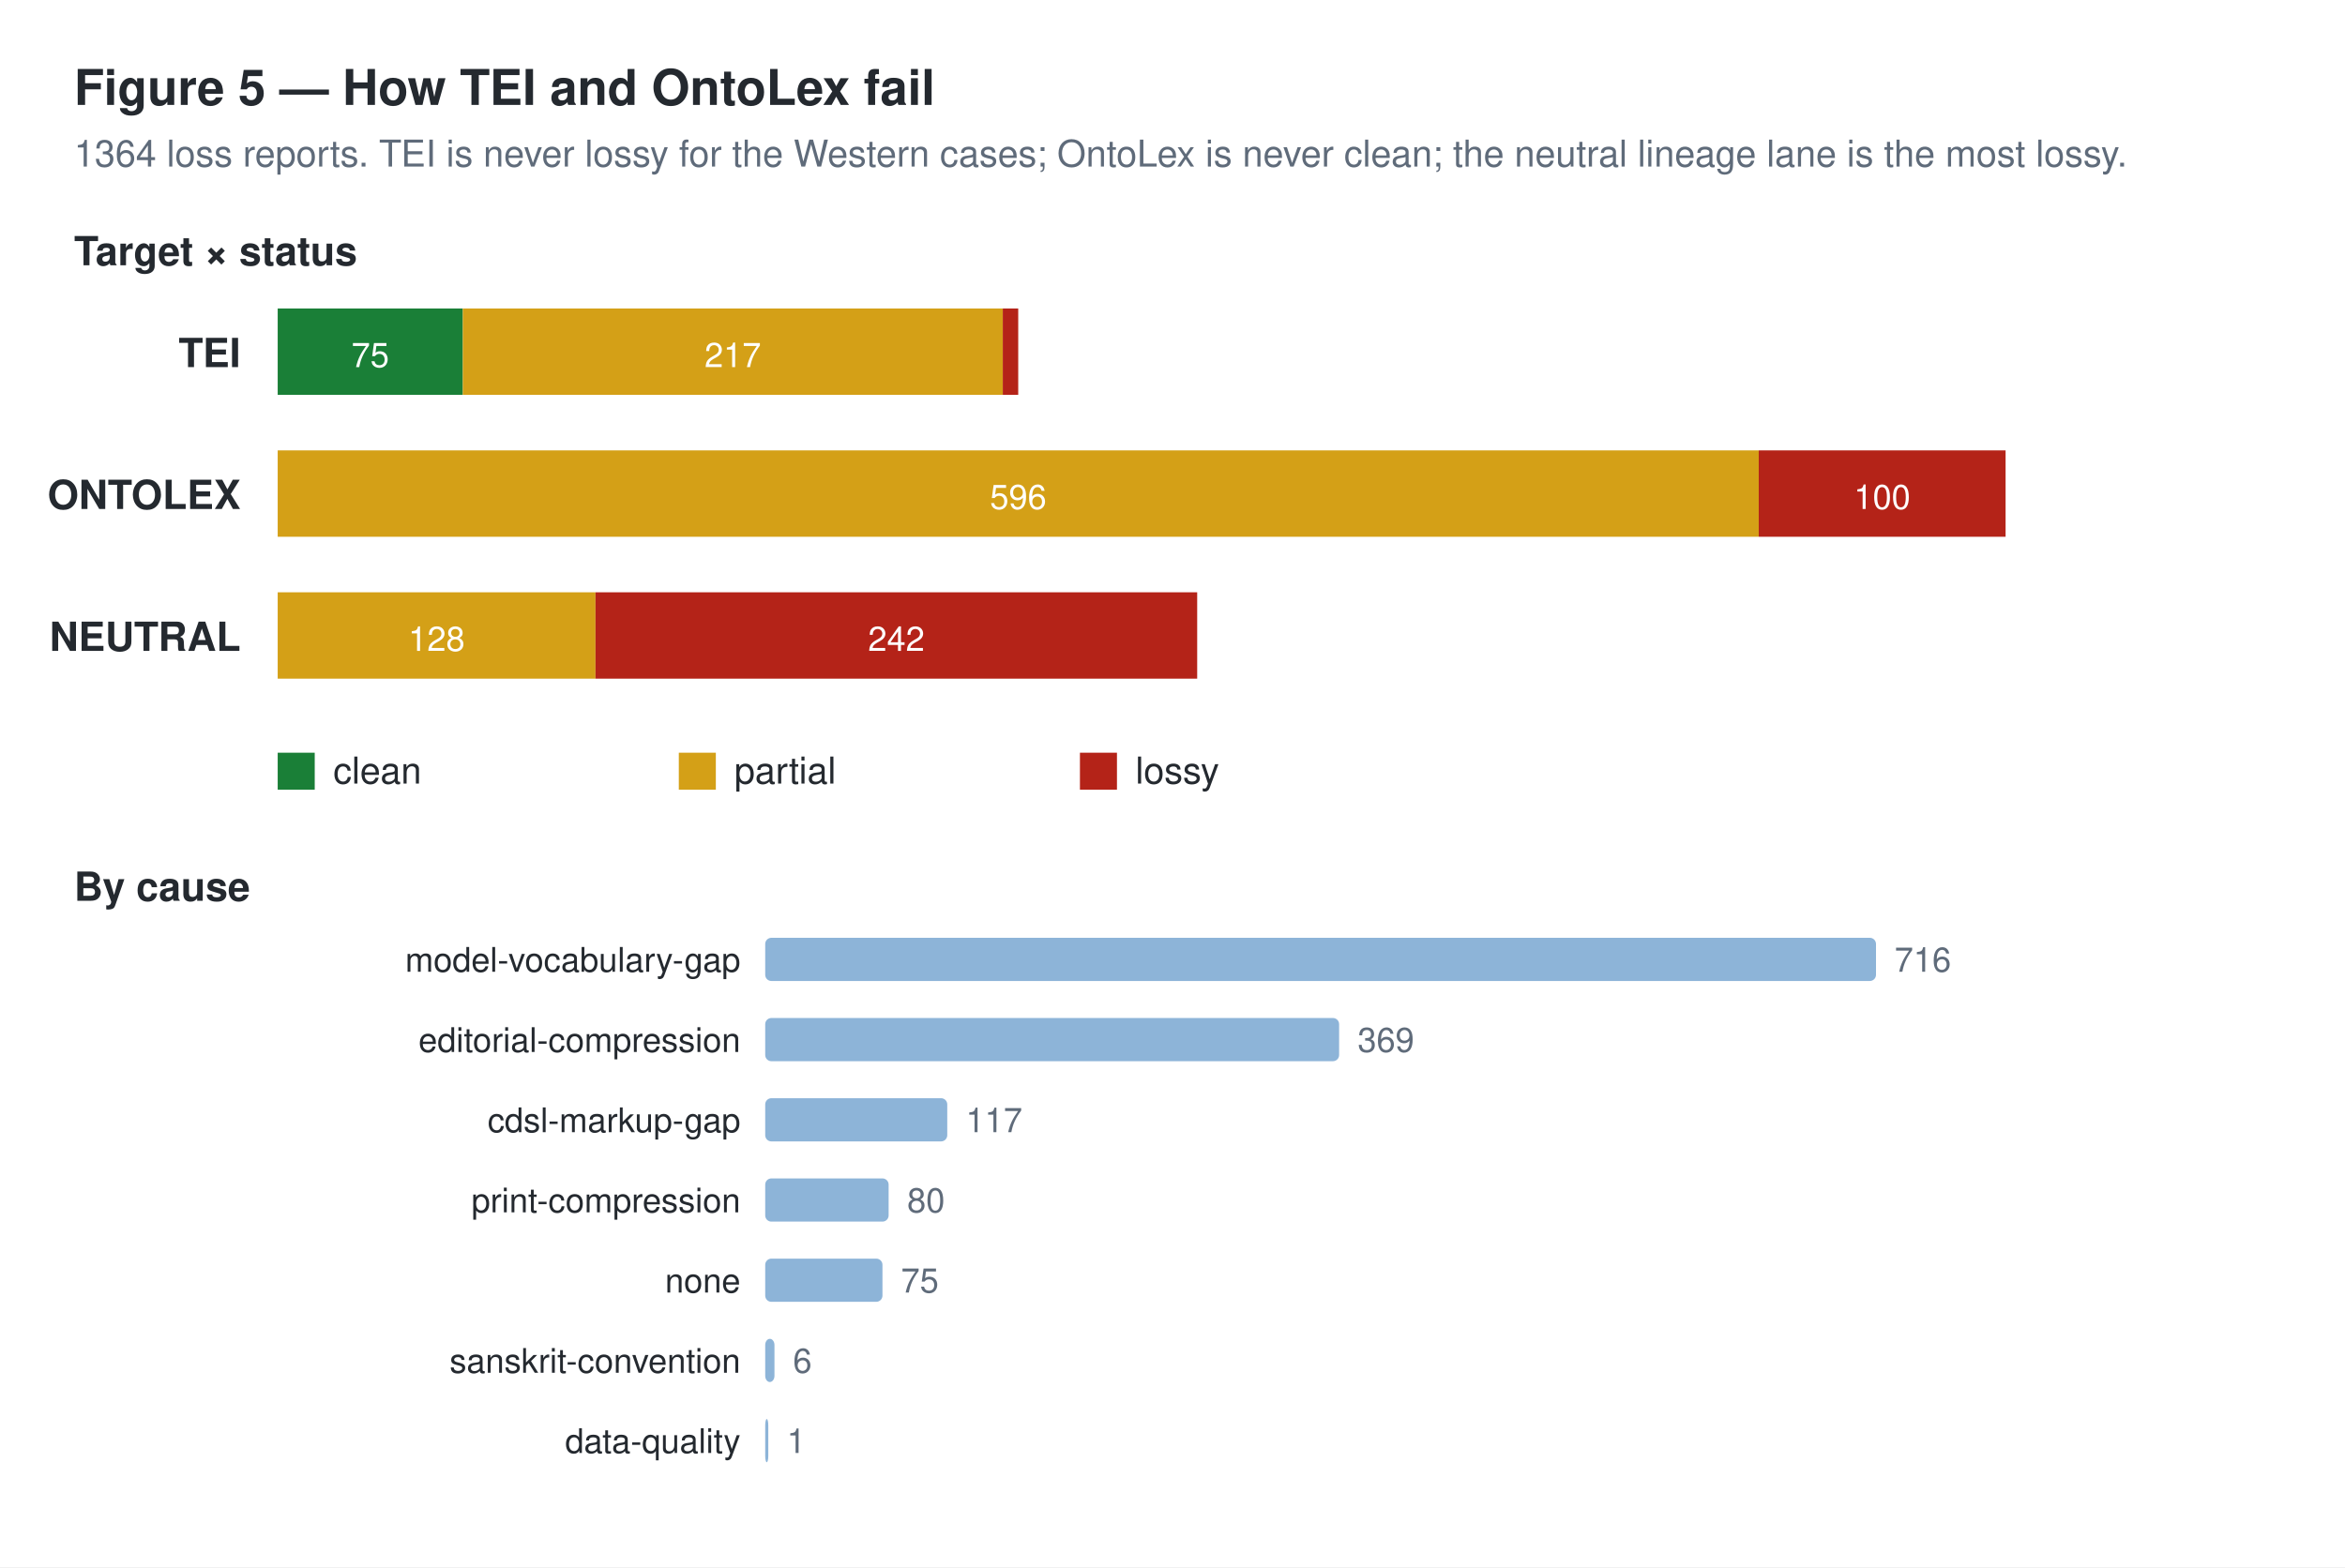
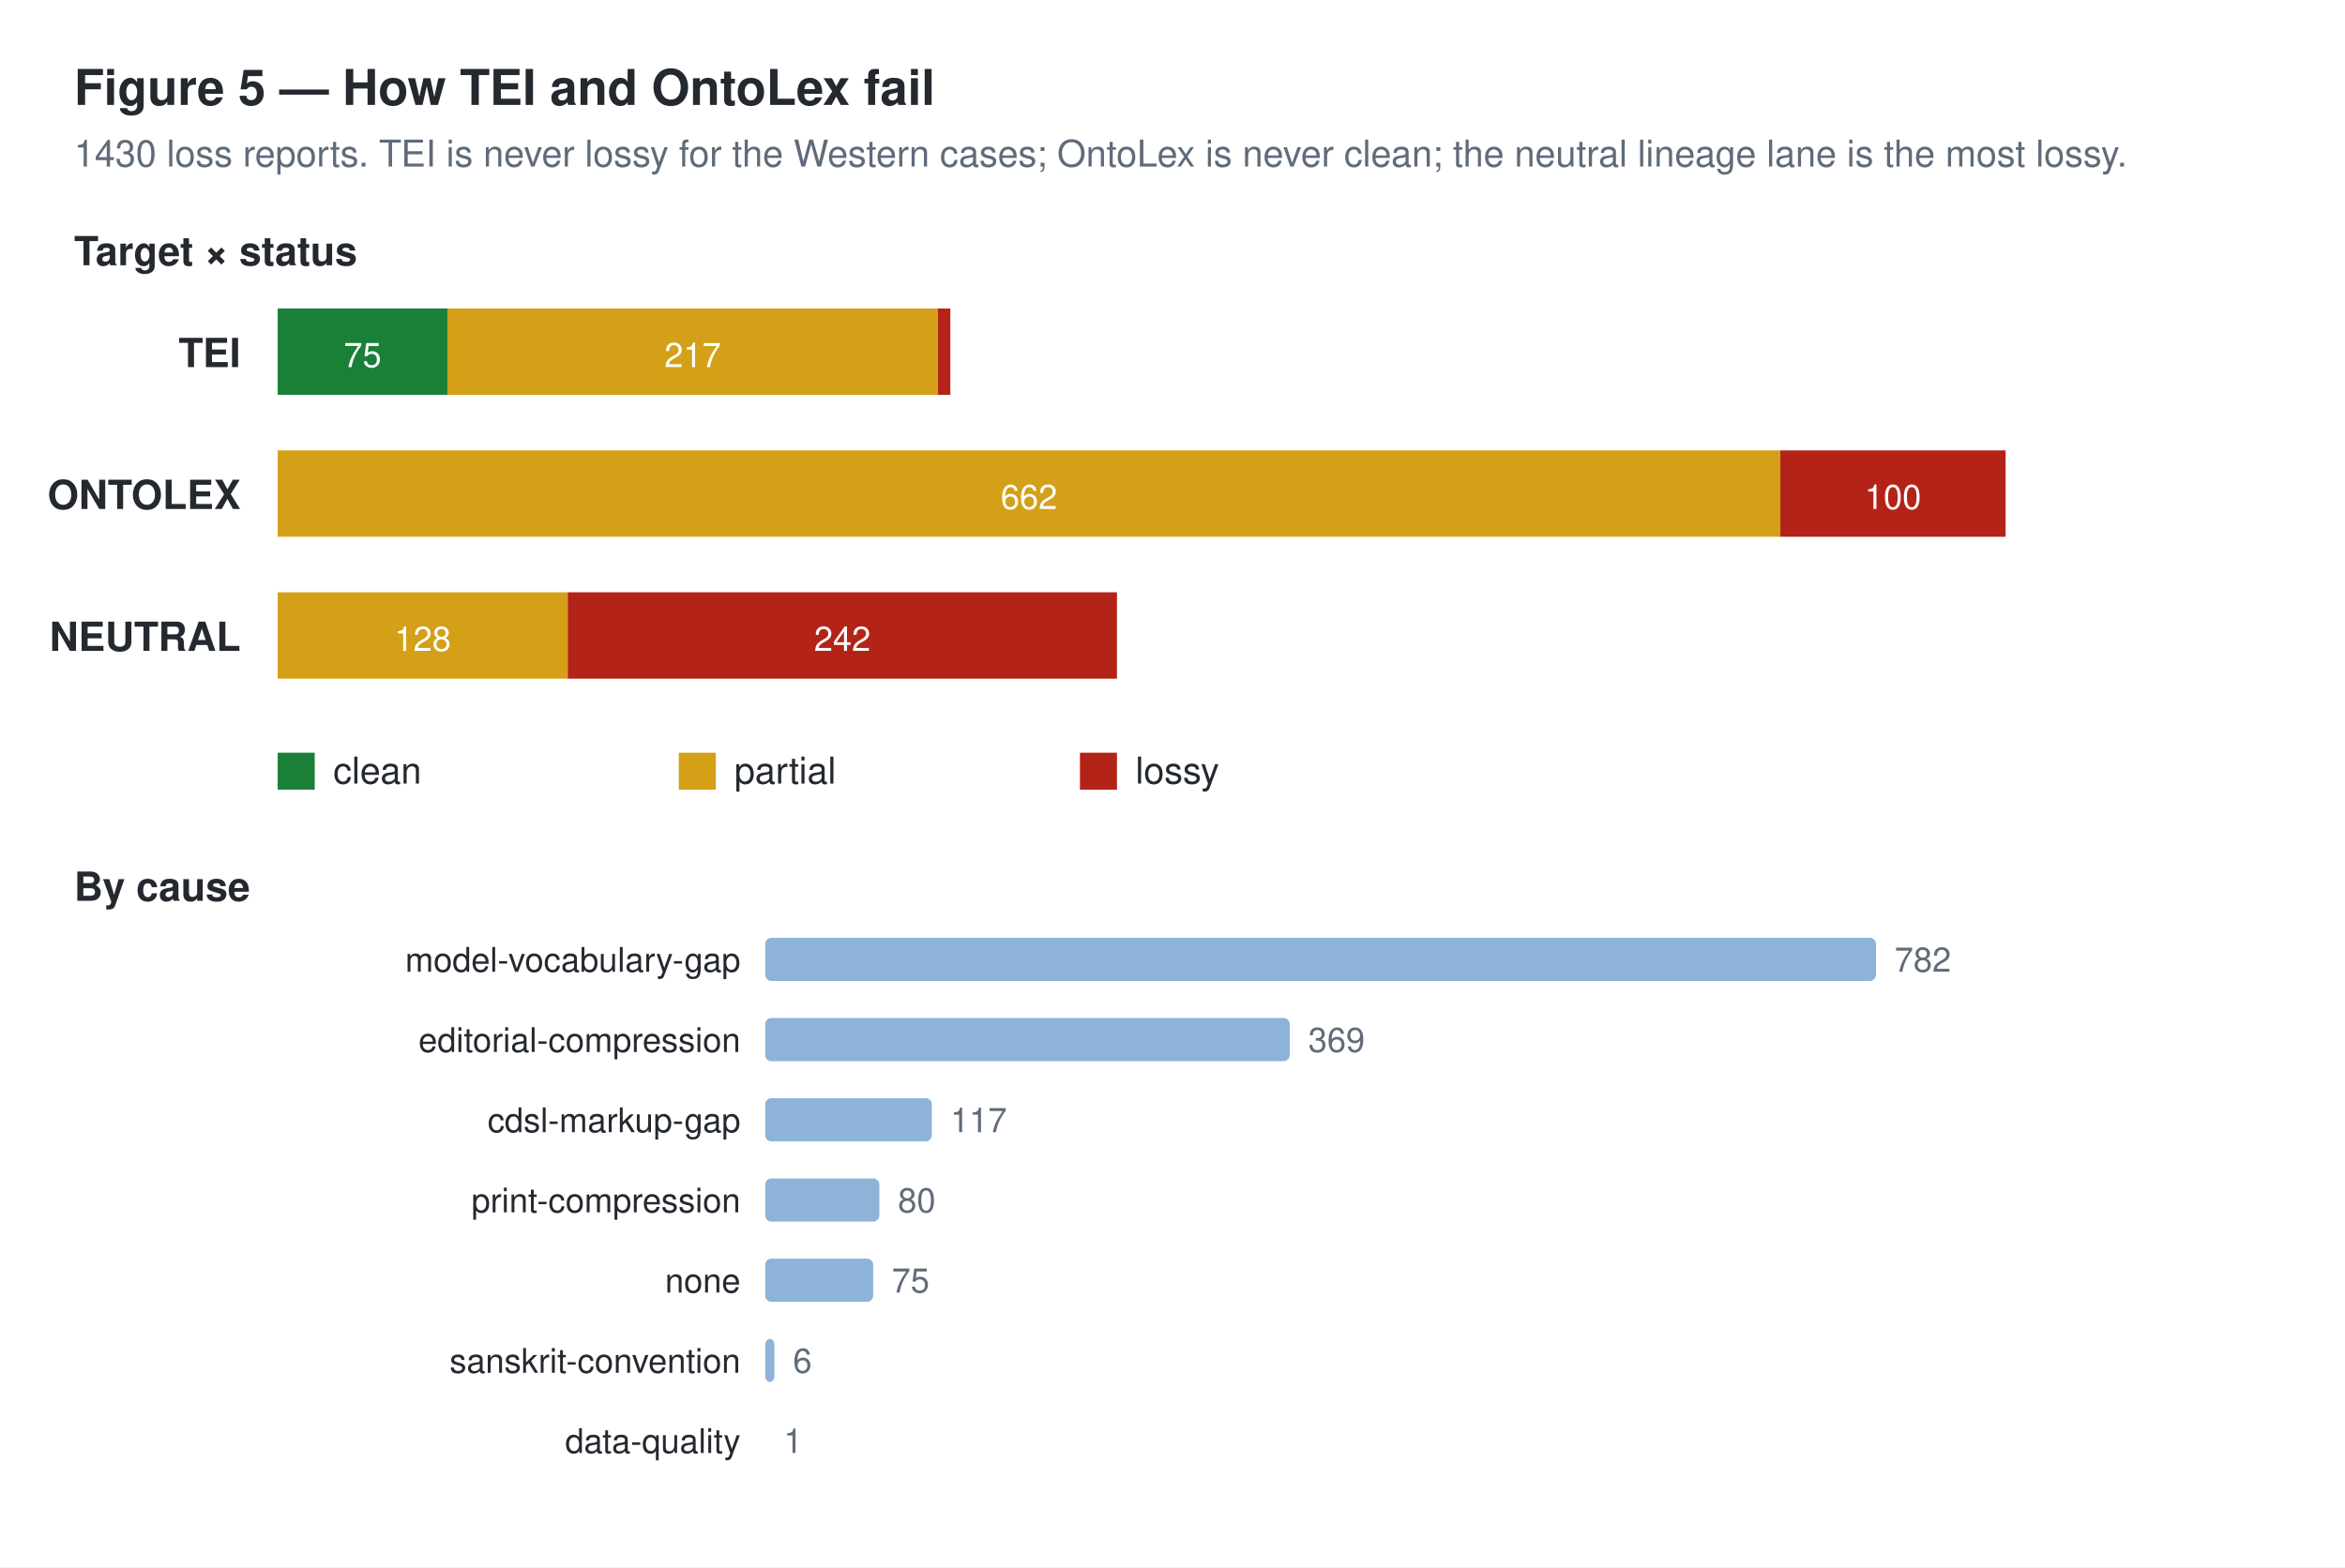
<svg xmlns="http://www.w3.org/2000/svg" width="760" height="508" viewBox="0 0 760 508" font-family="Helvetica, Arial, sans-serif">
  <rect width="760" height="508" fill="#ffffff" />
  <text x="24" y="34" font-size="16" font-weight="700" fill="#24292f">Figure 5 — How TEI and OntoLex fail</text>
-   <text x="24" y="54" font-size="12" fill="#5f6b7a">1364 loss reports. TEI is never lossy for the Western cases; OntoLex is never clean; the neutral lineage lane is the most lossy.</text>
+   <text x="24" y="54" font-size="12" fill="#5f6b7a">1430 loss reports. TEI is never lossy for the Western cases; OntoLex is never clean; the neutral lineage lane is the most lossy.</text>
  <text x="24" y="86" font-size="13" font-weight="700" fill="#24292f">Target × status</text>
  <text x="78" y="119" font-size="13" font-weight="700" fill="#24292f" text-anchor="end">TEI</text>
-   <rect x="90" y="100" width="60" height="28" fill="#1a7f37" />
-   <text x="120" y="119" font-size="11" fill="#fff" text-anchor="middle">75</text>
-   <rect x="150" y="100" width="175" height="28" fill="#d4a017" />
-   <text x="237.5" y="119" font-size="11" fill="#fff" text-anchor="middle">217</text>
-   <rect x="325" y="100" width="5" height="28" fill="#b42318" />
+   <rect x="90" y="100" width="55" height="28" fill="#1a7f37" />
+   <text x="117.5" y="119" font-size="11" fill="#fff" text-anchor="middle">75</text>
+   <rect x="145" y="100" width="159" height="28" fill="#d4a017" />
+   <text x="224.5" y="119" font-size="11" fill="#fff" text-anchor="middle">217</text>
+   <rect x="304" y="100" width="4" height="28" fill="#b42318" />
  <text x="78" y="165" font-size="13" font-weight="700" fill="#24292f" text-anchor="end">ONTOLEX</text>
-   <rect x="90" y="146" width="480" height="28" fill="#d4a017" />
-   <text x="330" y="165" font-size="11" fill="#fff" text-anchor="middle">596</text>
-   <rect x="570" y="146" width="80" height="28" fill="#b42318" />
-   <text x="610" y="165" font-size="11" fill="#fff" text-anchor="middle">100</text>
+   <rect x="90" y="146" width="487" height="28" fill="#d4a017" />
+   <text x="333.5" y="165" font-size="11" fill="#fff" text-anchor="middle">662</text>
+   <rect x="577" y="146" width="73" height="28" fill="#b42318" />
+   <text x="613.5" y="165" font-size="11" fill="#fff" text-anchor="middle">100</text>
  <text x="78" y="211" font-size="13" font-weight="700" fill="#24292f" text-anchor="end">NEUTRAL</text>
-   <rect x="90" y="192" width="103" height="28" fill="#d4a017" />
-   <text x="141.5" y="211" font-size="11" fill="#fff" text-anchor="middle">128</text>
-   <rect x="193" y="192" width="195" height="28" fill="#b42318" />
-   <text x="290.5" y="211" font-size="11" fill="#fff" text-anchor="middle">242</text>
+   <rect x="90" y="192" width="94" height="28" fill="#d4a017" />
+   <text x="137" y="211" font-size="11" fill="#fff" text-anchor="middle">128</text>
+   <rect x="184" y="192" width="178" height="28" fill="#b42318" />
+   <text x="273" y="211" font-size="11" fill="#fff" text-anchor="middle">242</text>
  <rect x="90" y="244" width="12" height="12" fill="#1a7f37" />
  <text x="108" y="254" font-size="12" fill="#24292f">clean</text>
  <rect x="220" y="244" width="12" height="12" fill="#d4a017" />
  <text x="238" y="254" font-size="12" fill="#24292f">partial</text>
  <rect x="350" y="244" width="12" height="12" fill="#b42318" />
  <text x="368" y="254" font-size="12" fill="#24292f">lossy</text>
  <text x="24" y="292" font-size="13" font-weight="700" fill="#24292f">By cause</text>
  <text x="240" y="315" font-size="11" fill="#24292f" text-anchor="end">model-vocabulary-gap</text>
  <rect x="248" y="304" width="360" height="14" rx="2" fill="#8db4d8" />
-   <text x="614" y="315" font-size="11" fill="#5f6b7a">716</text>
+   <text x="614" y="315" font-size="11" fill="#5f6b7a">782</text>
  <text x="240" y="341" font-size="11" fill="#24292f" text-anchor="end">editorial-compression</text>
-   <rect x="248" y="330" width="186" height="14" rx="2" fill="#8db4d8" />
-   <text x="440" y="341" font-size="11" fill="#5f6b7a">369</text>
+   <rect x="248" y="330" width="170" height="14" rx="2" fill="#8db4d8" />
+   <text x="424" y="341" font-size="11" fill="#5f6b7a">369</text>
  <text x="240" y="367" font-size="11" fill="#24292f" text-anchor="end">cdsl-markup-gap</text>
-   <rect x="248" y="356" width="59" height="14" rx="2" fill="#8db4d8" />
-   <text x="313" y="367" font-size="11" fill="#5f6b7a">117</text>
+   <rect x="248" y="356" width="54" height="14" rx="2" fill="#8db4d8" />
+   <text x="308" y="367" font-size="11" fill="#5f6b7a">117</text>
  <text x="240" y="393" font-size="11" fill="#24292f" text-anchor="end">print-compression</text>
-   <rect x="248" y="382" width="40" height="14" rx="2" fill="#8db4d8" />
-   <text x="294" y="393" font-size="11" fill="#5f6b7a">80</text>
+   <rect x="248" y="382" width="37" height="14" rx="2" fill="#8db4d8" />
+   <text x="291" y="393" font-size="11" fill="#5f6b7a">80</text>
  <text x="240" y="419" font-size="11" fill="#24292f" text-anchor="end">none</text>
-   <rect x="248" y="408" width="38" height="14" rx="2" fill="#8db4d8" />
-   <text x="292" y="419" font-size="11" fill="#5f6b7a">75</text>
+   <rect x="248" y="408" width="35" height="14" rx="2" fill="#8db4d8" />
+   <text x="289" y="419" font-size="11" fill="#5f6b7a">75</text>
  <text x="240" y="445" font-size="11" fill="#24292f" text-anchor="end">sanskrit-convention</text>
  <rect x="248" y="434" width="3" height="14" rx="2" fill="#8db4d8" />
  <text x="257" y="445" font-size="11" fill="#5f6b7a">6</text>
  <text x="240" y="471" font-size="11" fill="#24292f" text-anchor="end">data-quality</text>
-   <rect x="248" y="460" width="1" height="14" rx="2" fill="#8db4d8" />
-   <text x="255" y="471" font-size="11" fill="#5f6b7a">1</text>
+   <rect x="248" y="460" width="0" height="14" rx="2" fill="#8db4d8" />
+   <text x="254" y="471" font-size="11" fill="#5f6b7a">1</text>
</svg>
